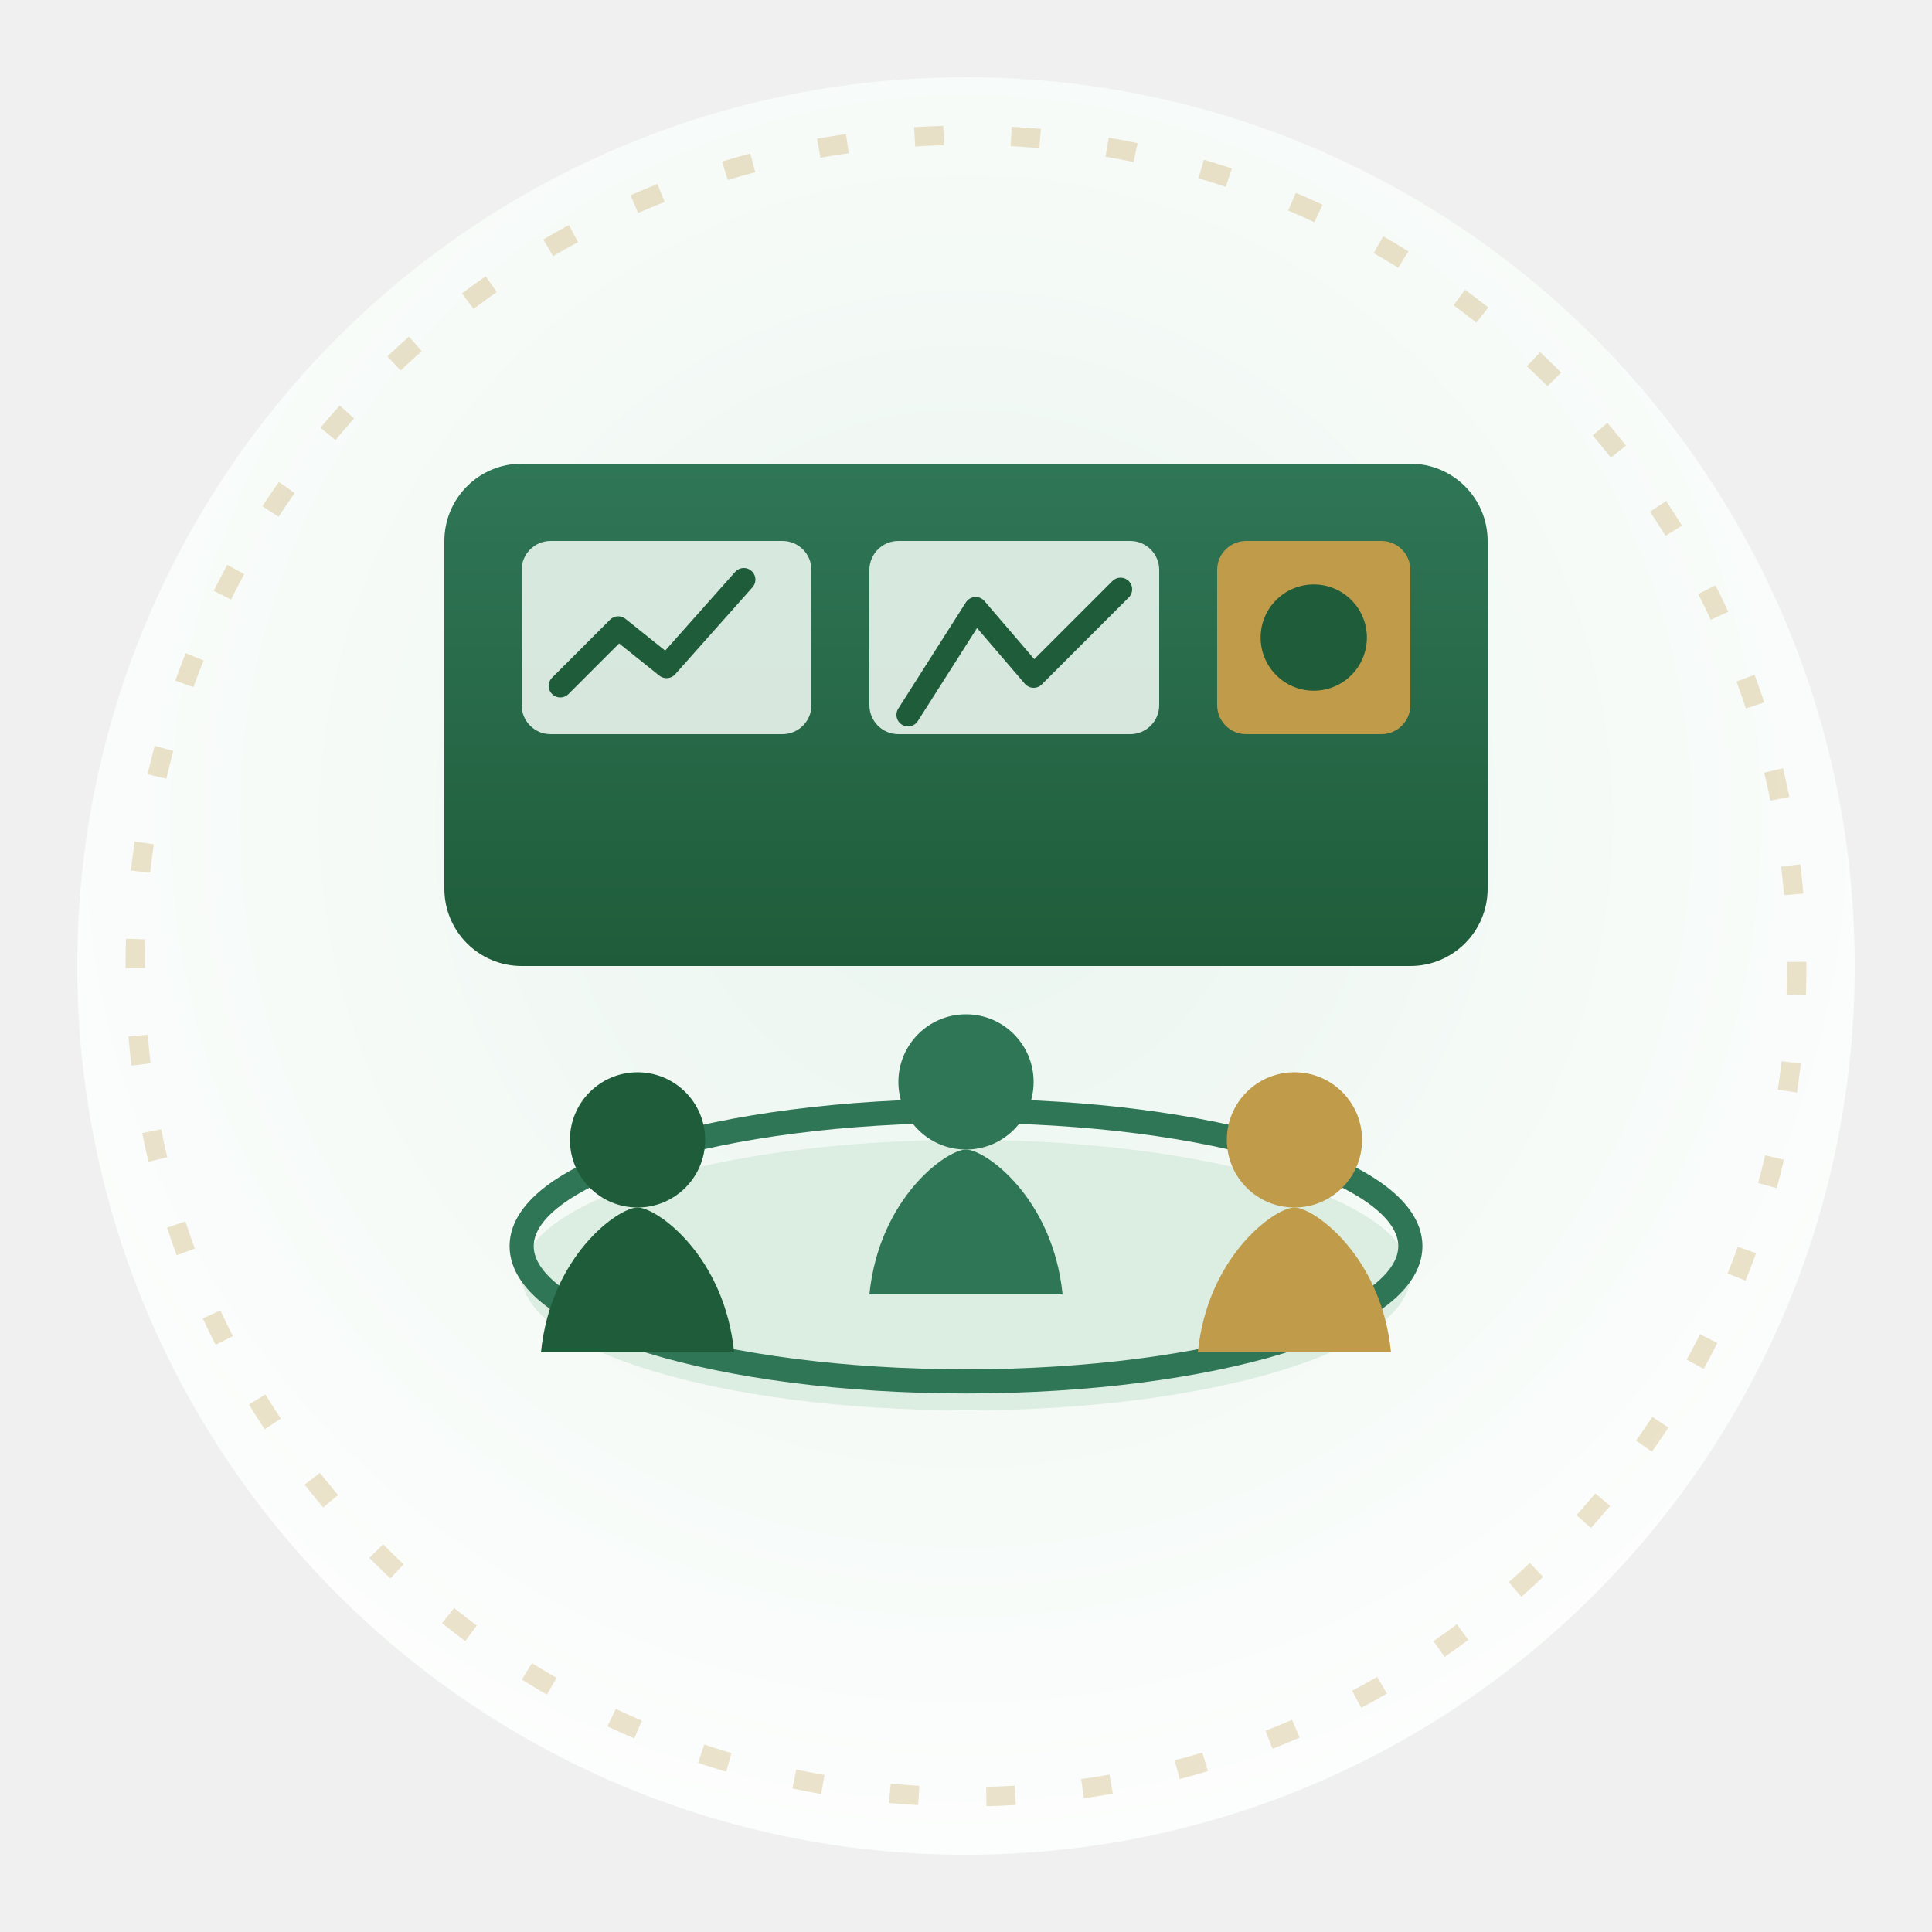
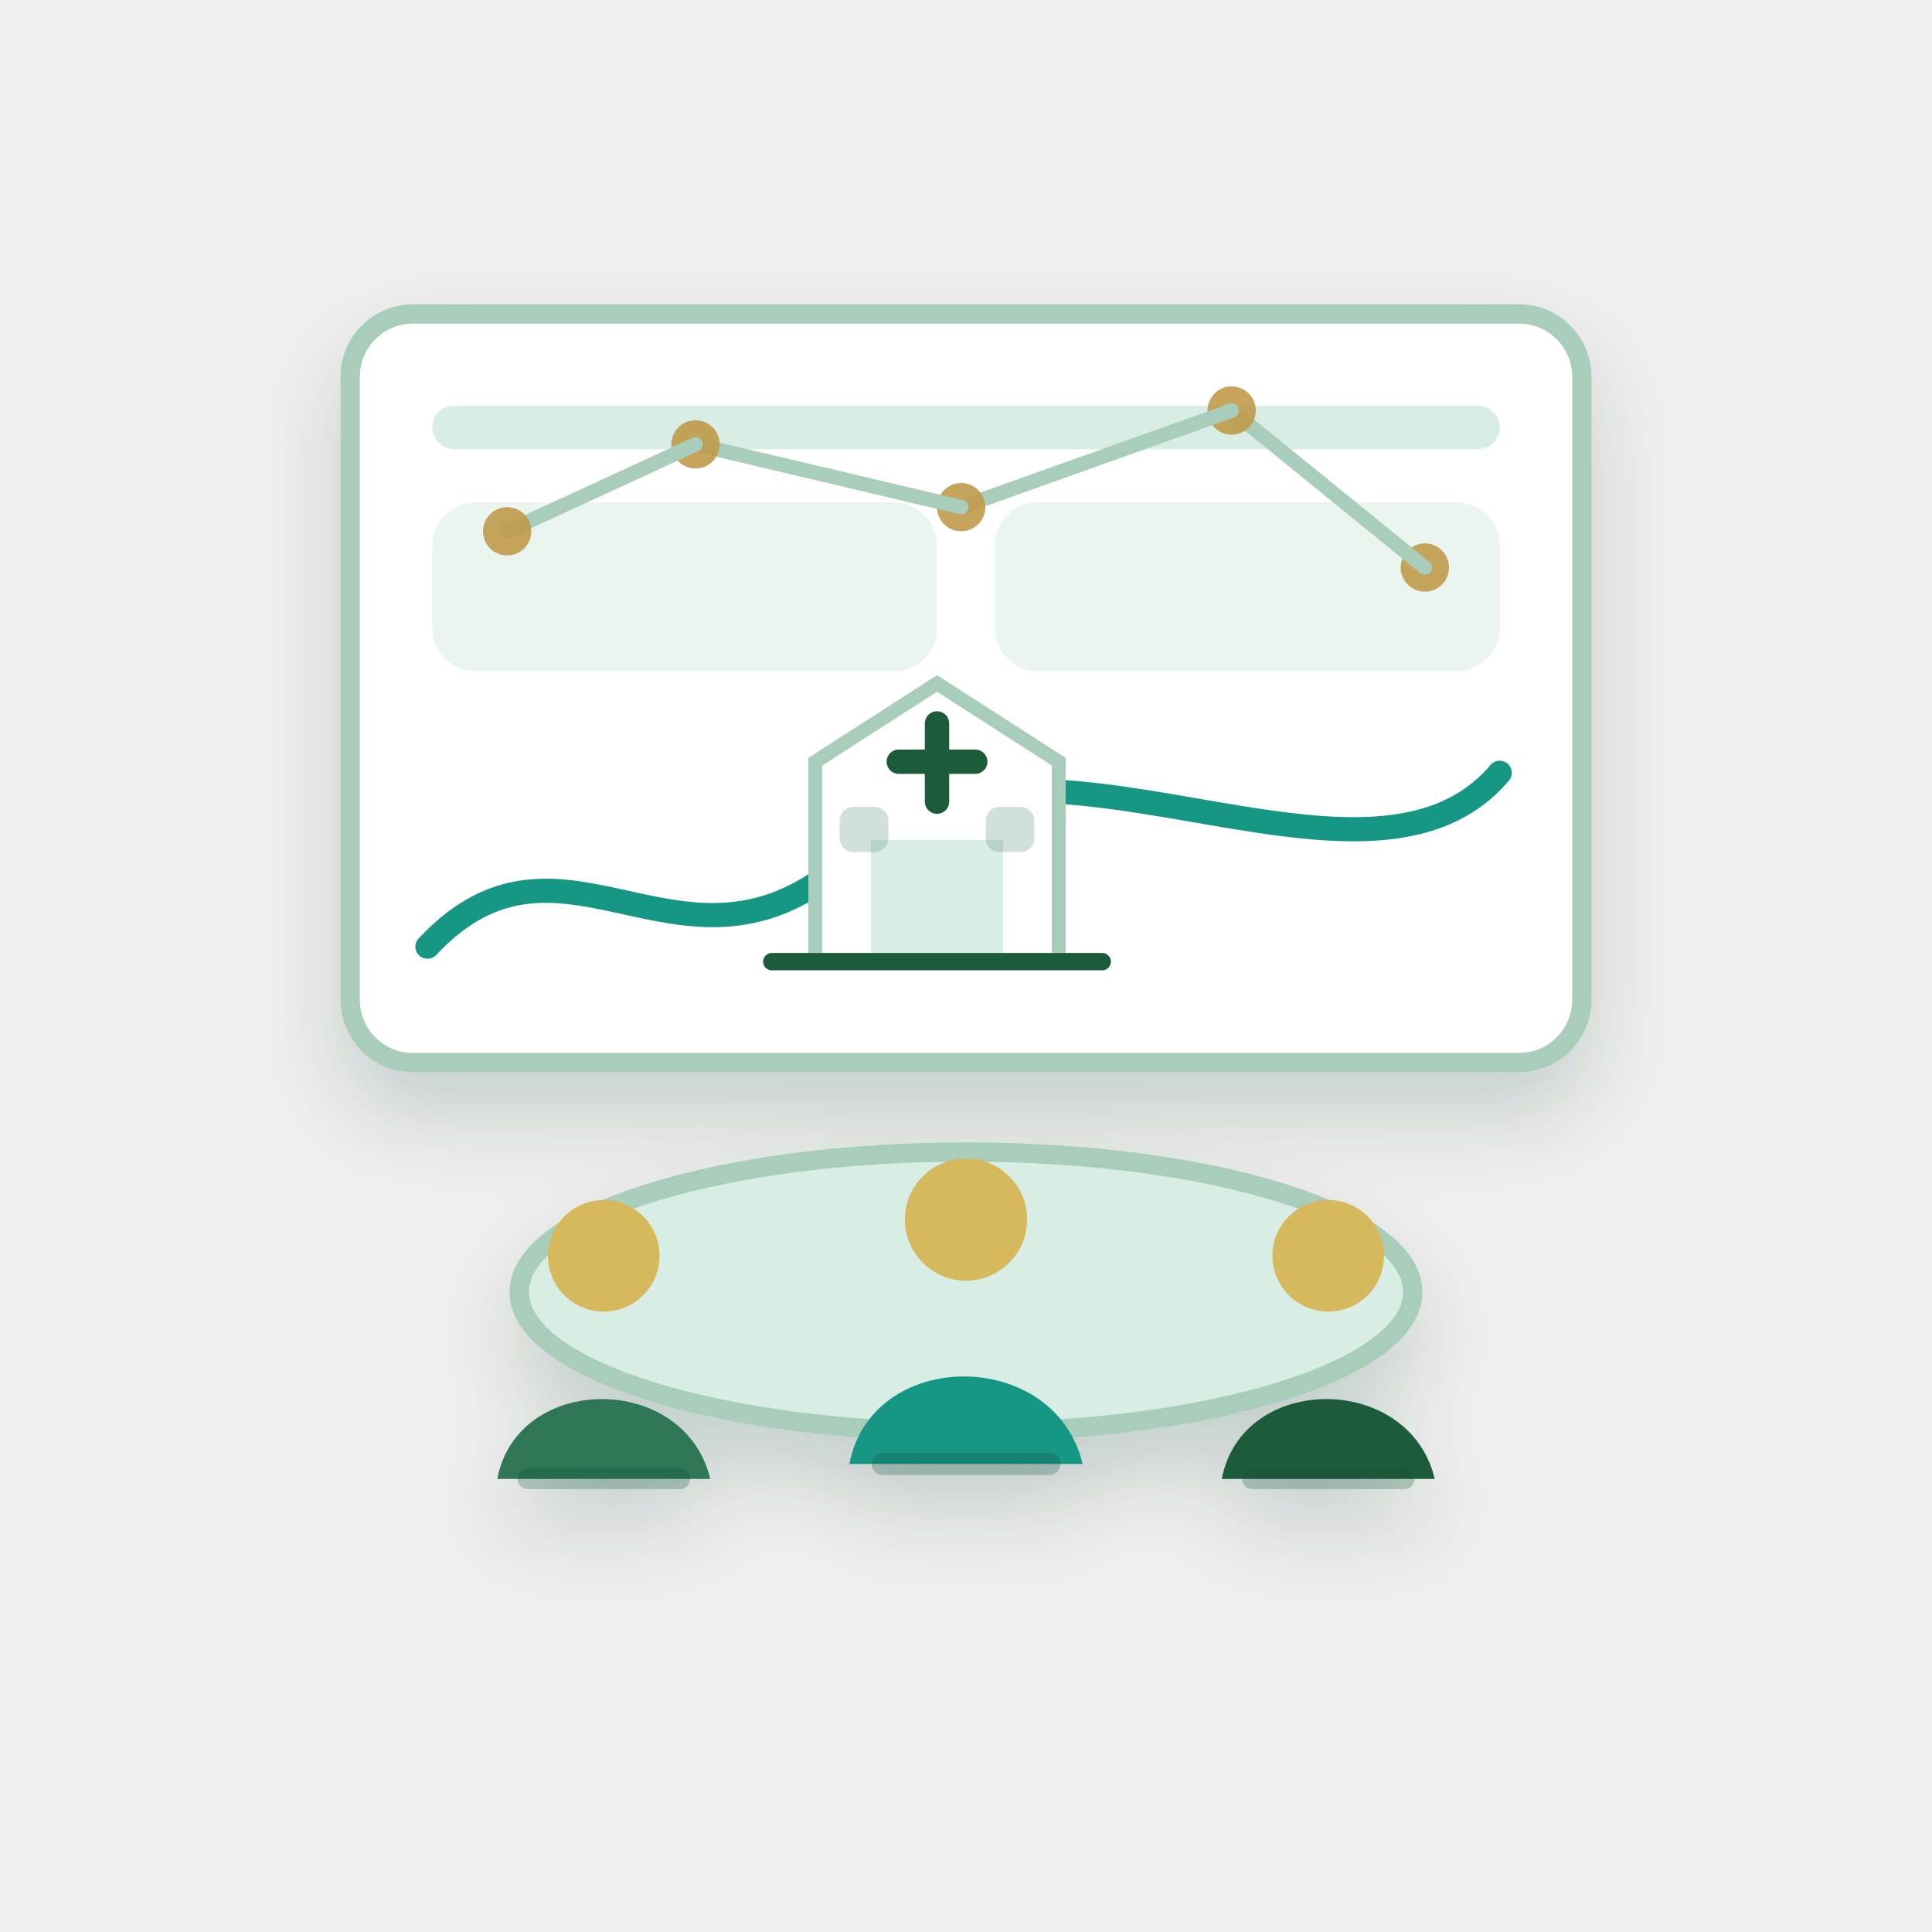
- <svg xmlns="http://www.w3.org/2000/svg" viewBox="0 0 200 200">
+ <svg xmlns="http://www.w3.org/2000/svg" width="800" height="800" viewBox="0 0 800 800" fill="none" role="img" aria-labelledby="title-emergency-command-center">
  <defs>
-     <radialGradient id="bg1" cx="50%" cy="42%" r="65%">
-       <stop offset="0%" stop-color="#EAF5EE" />
-       <stop offset="100%" stop-color="#FFFFFF" />
-     </radialGradient>
-     <linearGradient id="g1" x1="0" y1="0" x2="0" y2="1">
-       <stop offset="0%" stop-color="#2F7657" />
-       <stop offset="100%" stop-color="#1F5C3A" />
+     <linearGradient id="g-emergency-command-center" x1="120" y1="100" x2="680" y2="700" gradientUnits="userSpaceOnUse">
+       <stop stop-color="#2F7657" />
+       <stop offset="1" stop-color="#1F5C3A" />
    </linearGradient>
+     <linearGradient id="gold-emergency-command-center" x1="160" y1="120" x2="680" y2="680" gradientUnits="userSpaceOnUse">
+       <stop stop-color="#D6B85D" />
+       <stop offset="1" stop-color="#BF9B4A" />
+     </linearGradient>
+     <linearGradient id="teal-emergency-command-center" x1="120" y1="180" x2="670" y2="650" gradientUnits="userSpaceOnUse">
+       <stop stop-color="#28B4A5" />
+       <stop offset="1" stop-color="#159684" />
+     </linearGradient>
+     <filter id="shadow-emergency-command-center" x="-20%" y="-20%" width="140%" height="150%" color-interpolation-filters="sRGB">
+       <feDropShadow dx="0" dy="18" stdDeviation="18" flood-color="#0B3F2D" flood-opacity="0.18" />
+     </filter>
+     <filter id="soft-emergency-command-center" x="-30%" y="-30%" width="160%" height="160%">
+       <feGaussianBlur stdDeviation="10" />
+     </filter>
  </defs>
-   <circle cx="100" cy="100" r="92" fill="url(#bg1)" />
-   <circle cx="100" cy="100" r="86" fill="none" stroke="#BF9B4A" stroke-opacity="0.28" stroke-width="2" stroke-dasharray="3 7" />
-   <rect x="46" y="48" width="108" height="52" rx="8" fill="url(#g1)" />
-   <rect x="54" y="56" width="30" height="20" rx="3" fill="#EAF5EE" opacity="0.9" />
-   <rect x="90" y="56" width="30" height="20" rx="3" fill="#EAF5EE" opacity="0.9" />
-   <rect x="126" y="56" width="20" height="20" rx="3" fill="#BF9B4A" />
-   <path d="M58 71l6-6 5 4 8-9" stroke="#1F5C3A" stroke-width="2.4" fill="none" stroke-linecap="round" stroke-linejoin="round" />
-   <path d="M94 74l7-11 6 7 9-9" stroke="#1F5C3A" stroke-width="2.4" fill="none" stroke-linecap="round" stroke-linejoin="round" />
-   <circle cx="136" cy="66" r="5.5" fill="#1F5C3A" />
-   <ellipse cx="100" cy="132" rx="46" ry="14" fill="#DCEDE2" />
-   <ellipse cx="100" cy="129" rx="46" ry="14" fill="none" stroke="#2F7657" stroke-width="2.5" />
-   <g fill="#1F5C3A">
-     <circle cx="66" cy="118" r="7" />
-     <path d="M56 140c1-10 8-15 10-15s9 5 10 15z" />
-   </g>
-   <g fill="#2F7657">
-     <circle cx="100" cy="112" r="7" />
-     <path d="M90 134c1-10 8-15 10-15s9 5 10 15z" />
-   </g>
-   <g fill="#BF9B4A">
-     <circle cx="134" cy="118" r="7" />
-     <path d="M124 140c1-10 8-15 10-15s9 5 10 15z" />
+   <g filter="url(#shadow-emergency-command-center)">
+     <rect x="145" y="130" width="510" height="310" rx="26" fill="white" stroke="#A9CDBB" stroke-width="8" />
+     <path d="M177 392 C235 330 285 420 355 352 S565 386 621 320" stroke="#159684" stroke-width="10" stroke-linecap="round" fill="none" />
+     <rect x="179" y="168" width="442" height="18" rx="9" fill="#D8EEE5" />
+     <rect x="179" y="208" width="209" height="70" rx="18" fill="#EAF5EF" />
+     <rect x="412" y="208" width="209" height="70" rx="18" fill="#EAF5EF" />
+     <g transform="translate(280 265) scale(0.72)">
+       <path d="M80 185V70l70-45 70 45v115" fill="white" stroke="#A9CDBB" stroke-width="8" />
+       <path d="M112 185v-70h76v70" fill="#D8EEE5" />
+       <path d="M150 48v45M128 70h44" stroke="#1F5C3A" stroke-width="14" stroke-linecap="round" />
+       <path d="M55 185h190" stroke="#1F5C3A" stroke-width="10" stroke-linecap="round" />
+       <rect x="94" y="96" width="28" height="26" rx="8" fill="#2F7657" opacity=".22" />
+       <rect x="178" y="96" width="28" height="26" rx="8" fill="#2F7657" opacity=".22" />
+     </g>
+     <ellipse cx="400" cy="535" rx="185" ry="58" fill="#D8EEE5" stroke="#A9CDBB" stroke-width="8" />
+     <g transform="translate(250 520) scale(1.05)">
+       <circle cx="0" cy="0" r="22" fill="#D6B85D" />
+       <path d="M-42 88c8-42 74-42 84 0" fill="#2F7657" />
+       <path d="M-30 88h60" stroke="#0E4A34" stroke-width="8" stroke-linecap="round" opacity=".25" />
+     </g>
+     <g transform="translate(400 505) scale(1.15)">
+       <circle cx="0" cy="0" r="22" fill="#D6B85D" />
+       <path d="M-42 88c8-42 74-42 84 0" fill="#159684" />
+       <path d="M-30 88h60" stroke="#0E4A34" stroke-width="8" stroke-linecap="round" opacity=".25" />
+     </g>
+     <g transform="translate(550 520) scale(1.05)">
+       <circle cx="0" cy="0" r="22" fill="#D6B85D" />
+       <path d="M-42 88c8-42 74-42 84 0" fill="#1F5C3A" />
+       <path d="M-30 88h60" stroke="#0E4A34" stroke-width="8" stroke-linecap="round" opacity=".25" />
+     </g>
+     <circle cx="590" cy="235" r="10" fill="#BF9B4A" opacity=".9" />
+     <path d="M510 170 L590 235" stroke="#A9CDBB" stroke-width="6" stroke-linecap="round" />
+     <circle cx="510" cy="170" r="10" fill="#BF9B4A" opacity=".9" />
+     <path d="M398 210 L510 170" stroke="#A9CDBB" stroke-width="6" stroke-linecap="round" />
+     <circle cx="398" cy="210" r="10" fill="#BF9B4A" opacity=".9" />
+     <path d="M288 184 L398 210" stroke="#A9CDBB" stroke-width="6" stroke-linecap="round" />
+     <circle cx="288" cy="184" r="10" fill="#BF9B4A" opacity=".9" />
+     <path d="M210 220 L288 184" stroke="#A9CDBB" stroke-width="6" stroke-linecap="round" />
+     <circle cx="210" cy="220" r="10" fill="#BF9B4A" opacity=".9" />
  </g>
</svg>
